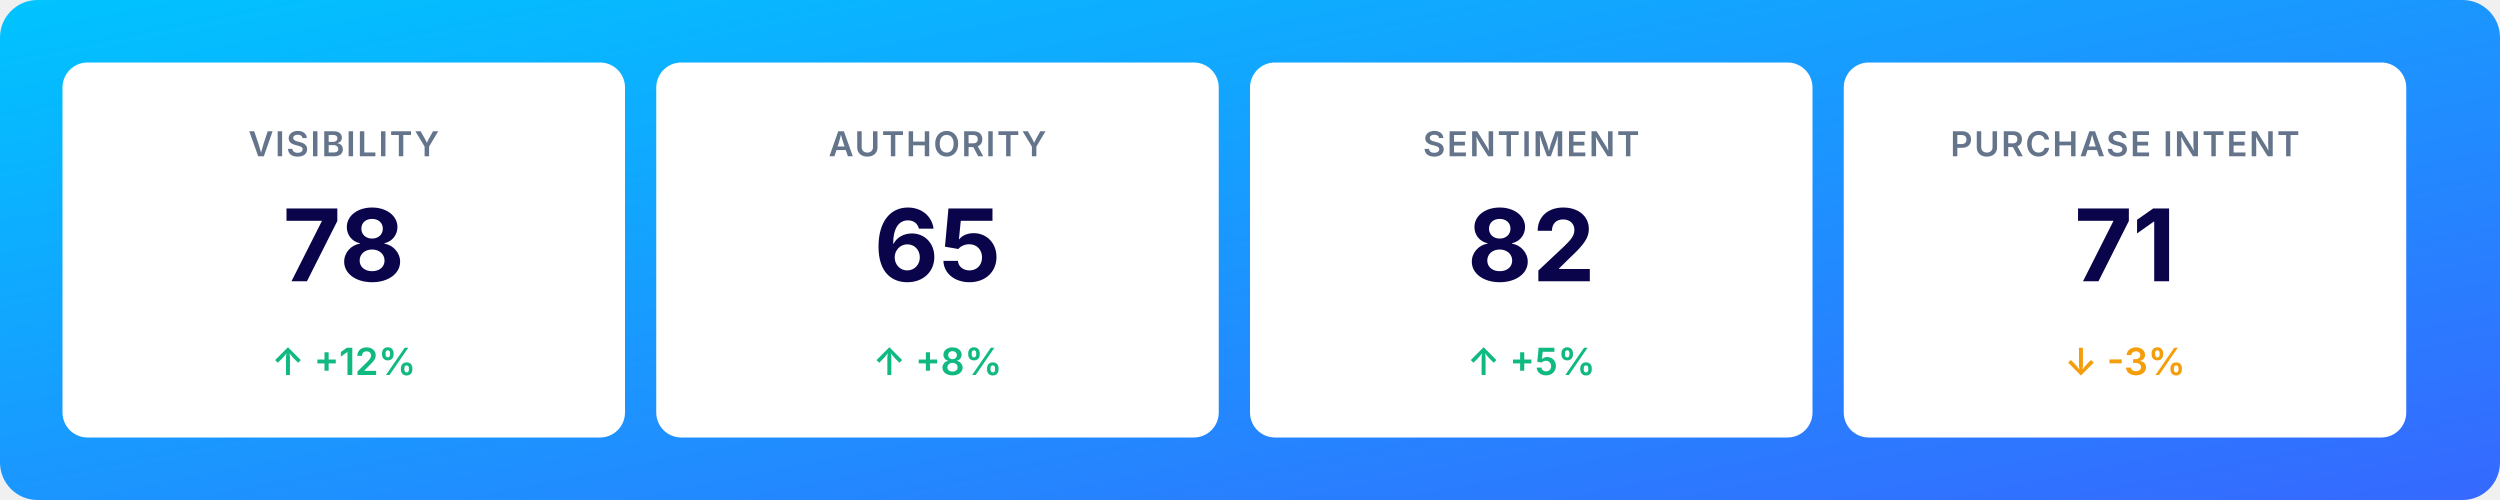
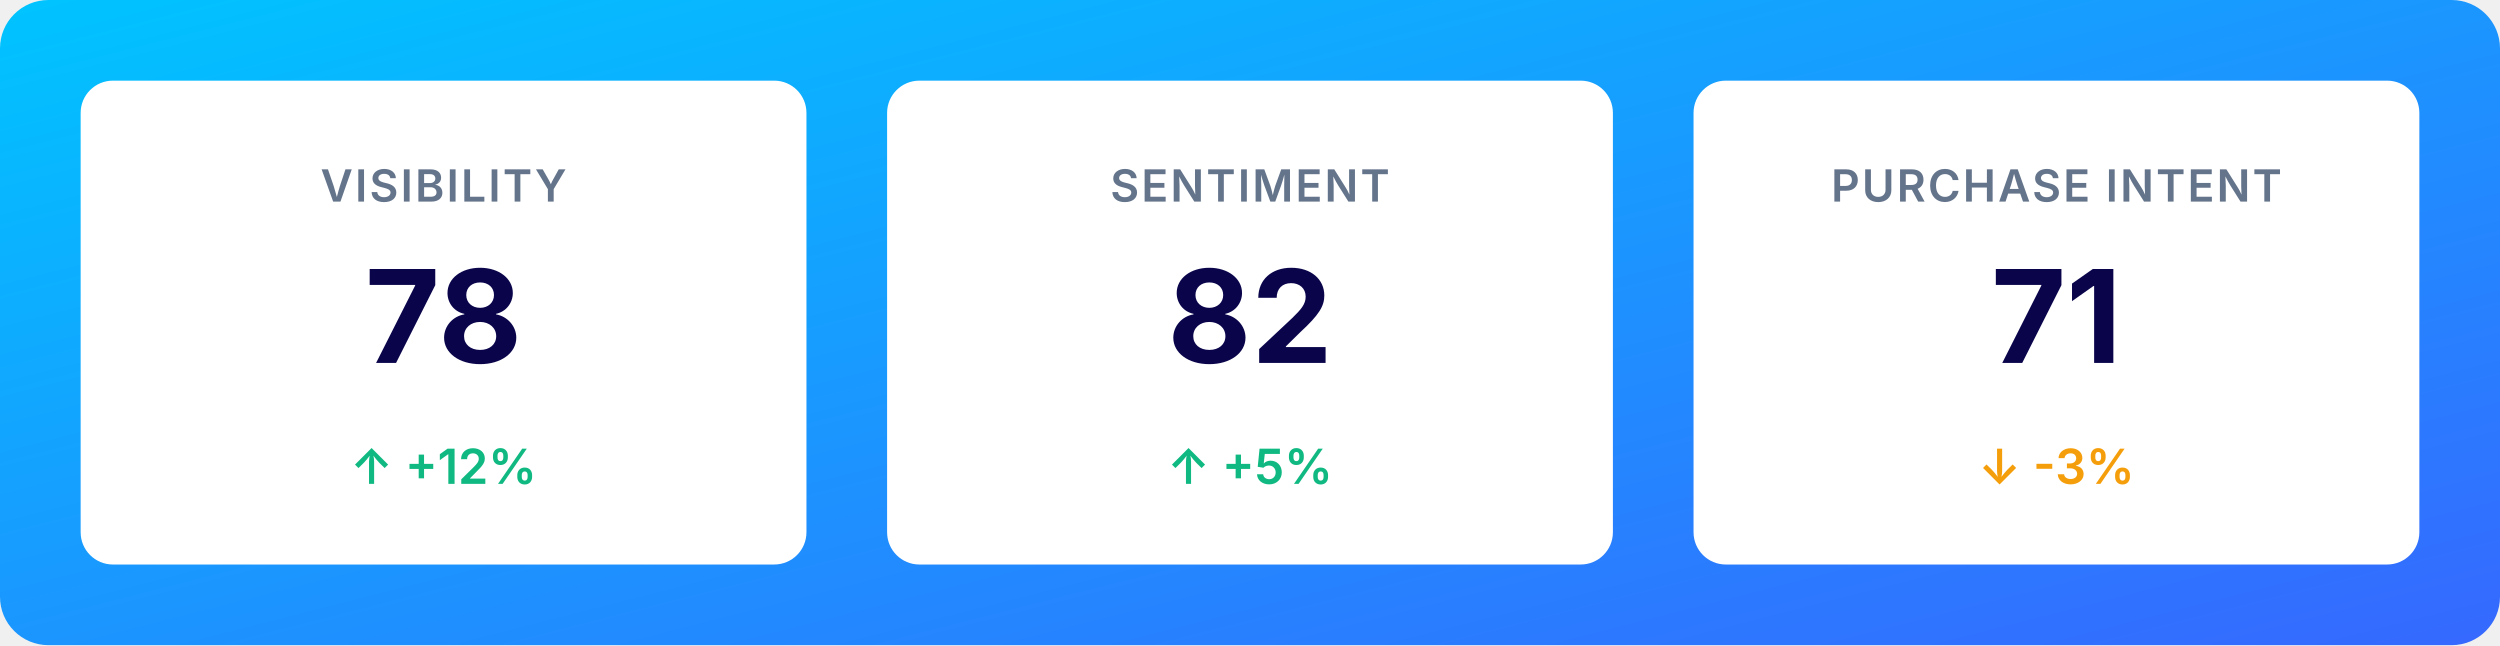
- <svg xmlns="http://www.w3.org/2000/svg" width="800" height="160">
+ <svg xmlns="http://www.w3.org/2000/svg" width="620" height="160">
  <defs>
    <linearGradient id="bgGradient" x1="0%" y1="0%" x2="100%" y2="100%">
      <stop offset="0%" style="stop-color:#00C4FF;stop-opacity:1" />
      <stop offset="100%" style="stop-color:#3668FF;stop-opacity:1" />
    </linearGradient>
  </defs>
-   <rect width="800" height="160" rx="12" fill="url(#bgGradient)" />
+   <rect width="620" height="160" rx="12" fill="url(#bgGradient)" />
  <g transform="translate(20, 20)">
    <rect width="180" height="120" rx="8" fill="white" />
    <text x="90" y="30" text-anchor="middle" font-family="system-ui, -apple-system, sans-serif" font-size="11" font-weight="600" fill="#64748b" letter-spacing="0.05em">VISIBILITY</text>
    <text x="90" y="70" text-anchor="middle" font-family="system-ui, -apple-system, sans-serif" font-size="32" font-weight="700" fill="#0A054B">78</text>
    <text x="90" y="100" text-anchor="middle" font-family="system-ui, -apple-system, sans-serif" font-size="12" font-weight="600" fill="#10b981">↑ +12%</text>
  </g>
-   <g transform="translate(210, 20)">
-     <rect width="180" height="120" rx="8" fill="white" />
-     <text x="90" y="30" text-anchor="middle" font-family="system-ui, -apple-system, sans-serif" font-size="11" font-weight="600" fill="#64748b" letter-spacing="0.05em">AUTHORITY</text>
-     <text x="90" y="70" text-anchor="middle" font-family="system-ui, -apple-system, sans-serif" font-size="32" font-weight="700" fill="#0A054B">65</text>
-     <text x="90" y="100" text-anchor="middle" font-family="system-ui, -apple-system, sans-serif" font-size="12" font-weight="600" fill="#10b981">↑ +8%</text>
-   </g>
-   <g transform="translate(400, 20)">
+   <g transform="translate(220, 20)">
    <rect width="180" height="120" rx="8" fill="white" />
    <text x="90" y="30" text-anchor="middle" font-family="system-ui, -apple-system, sans-serif" font-size="11" font-weight="600" fill="#64748b" letter-spacing="0.05em">SENTIMENT</text>
    <text x="90" y="70" text-anchor="middle" font-family="system-ui, -apple-system, sans-serif" font-size="32" font-weight="700" fill="#0A054B">82</text>
    <text x="90" y="100" text-anchor="middle" font-family="system-ui, -apple-system, sans-serif" font-size="12" font-weight="600" fill="#10b981">↑ +5%</text>
  </g>
-   <g transform="translate(590, 20)">
+   <g transform="translate(420, 20)">
    <rect width="180" height="120" rx="8" fill="white" />
    <text x="90" y="30" text-anchor="middle" font-family="system-ui, -apple-system, sans-serif" font-size="11" font-weight="600" fill="#64748b" letter-spacing="0.05em">PURCHASE INTENT</text>
    <text x="90" y="70" text-anchor="middle" font-family="system-ui, -apple-system, sans-serif" font-size="32" font-weight="700" fill="#0A054B">71</text>
    <text x="90" y="100" text-anchor="middle" font-family="system-ui, -apple-system, sans-serif" font-size="12" font-weight="600" fill="#f59e0b">↓ -3%</text>
  </g>
</svg>
